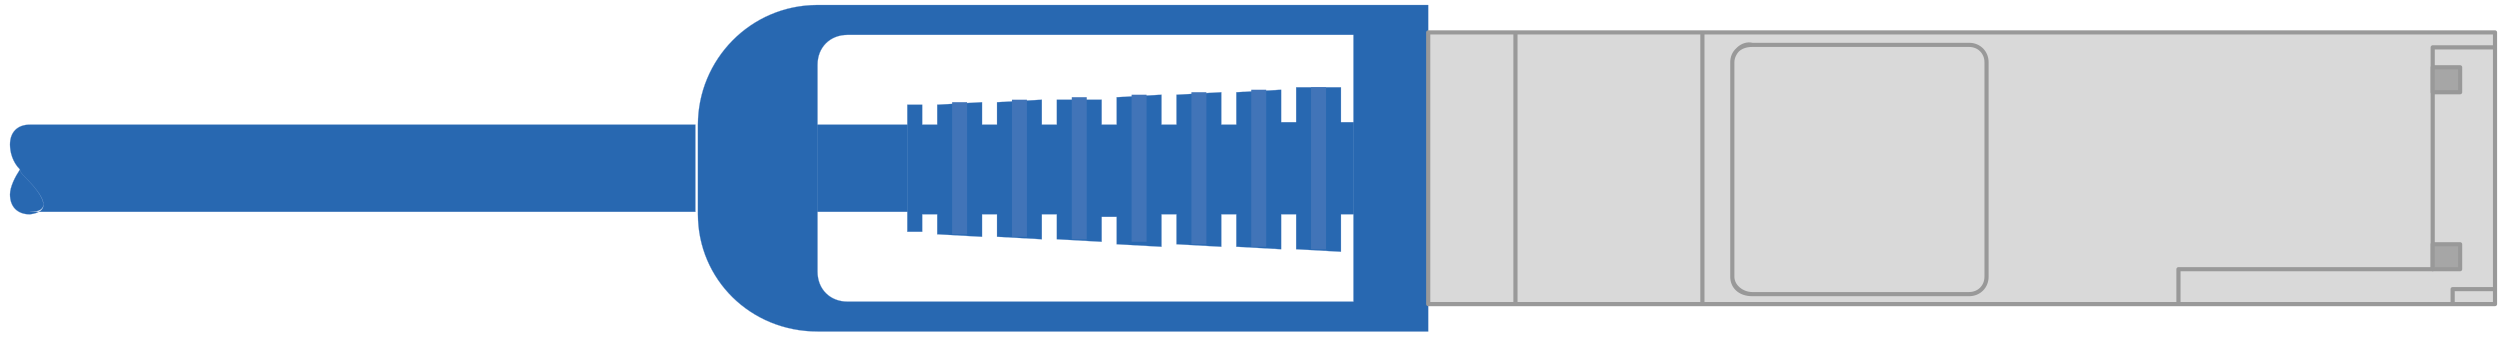
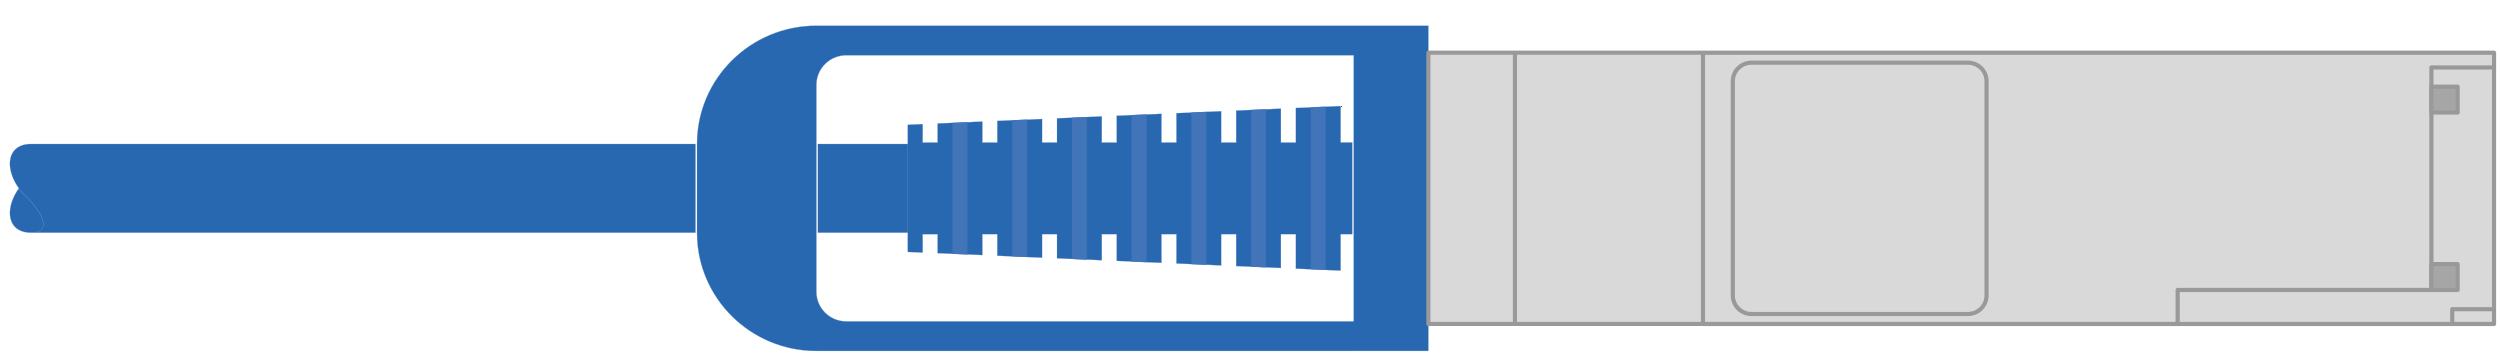
- <svg xmlns="http://www.w3.org/2000/svg" xmlns:xlink="http://www.w3.org/1999/xlink" version="1.1" id="Layer_1" x="0px" y="0px" viewBox="0 0 100.3 13.7" style="enable-background:new 0 0 100.3 13.7;" xml:space="preserve">
-   <style type="text/css">
- 	
- 		.st0{clip-path:url(#SVGID_00000139978239274463571490000007018751771795972738_);fill-rule:evenodd;clip-rule:evenodd;fill:#2868B1;}
- 	
- 		.st1{clip-path:url(#SVGID_00000139978239274463571490000007018751771795972738_);fill:none;stroke:#749DD2;stroke-width:9.269422e-03;stroke-linecap:round;stroke-linejoin:round;stroke-miterlimit:10;}
- 	
- 		.st2{clip-path:url(#SVGID_00000139978239274463571490000007018751771795972738_);fill-rule:evenodd;clip-rule:evenodd;fill:#4174B8;}
- 	
- 		.st3{clip-path:url(#SVGID_00000139978239274463571490000007018751771795972738_);fill-rule:evenodd;clip-rule:evenodd;fill:#D9D9D9;}
- 	
- 		.st4{clip-path:url(#SVGID_00000139978239274463571490000007018751771795972738_);fill:none;stroke:#999999;stroke-width:0.167;stroke-linecap:round;stroke-linejoin:round;stroke-miterlimit:10;}
- 	
- 		.st5{clip-path:url(#SVGID_00000139978239274463571490000007018751771795972738_);fill-rule:evenodd;clip-rule:evenodd;fill:#A6A6A6;}
- </style>
-   <g>
-     <defs>
-       <rect id="SVGID_1_" width="100.3" height="13.7" />
-     </defs>
-     <clipPath id="SVGID_00000073711681109222389720000004878163657512594598_">
-       <use xlink:href="#SVGID_1_" style="overflow:visible;" />
+ <svg xmlns="http://www.w3.org/2000/svg" id="a" width="1.75in" height=".25in" viewBox="0 0 126 18">
+   <defs>
+     <clipPath id="b">
+       <rect y="1" width="126" height="17.181" fill="none" stroke-width="0" />
    </clipPath>
-     <path style="clip-path:url(#SVGID_00000073711681109222389720000004878163657512594598_);fill-rule:evenodd;clip-rule:evenodd;fill:#2868B1;" d="   M0.8,6.8c-0.2,0.3-0.4,0.7-0.4,1c0,0.5,0.3,0.8,0.8,0.8C2,8.5,1.9,8,1,7.1C0.9,7,0.8,6.9,0.8,6.8z M27.9,8.5V5H1.2   C0.7,5,0.4,5.3,0.4,5.8c0,0.3,0.1,0.7,0.4,1C0.8,6.9,0.9,7,1,7.1C1.9,8,2,8.5,1.2,8.5H27.9z M32.8,8.5h3.6V5h-3.6V8.5z M37.6,9.4   l1.8,0.1V8.6H40v0.9l1.8,0.1V8.6h0.6v1l1.8,0.1v-1h0.6v1.1l1.8,0.1V8.6h0.6v1.2L49,9.9V8.6h0.6v1.3l1.8,0.1V8.6H52V10l1.8,0.1V8.6   h0.5V4.9h-0.5V3.5L52,3.5v1.4h-0.6V3.6l-1.8,0.1v1.3H49V3.7l-1.8,0.1v1.2h-0.6V3.8l-1.8,0.1v1.1h-0.6v-1L42.4,4v1h-0.6V4L40,4.1   v0.9h-0.6V4.1l-1.8,0.1v0.8H37V4.2l-0.6,0v5.1l0.6,0V8.6h0.6V9.4z M54.3,1.4v10.7H34c-0.7,0-1.2-0.5-1.2-1.2l0,0V2.6   c0-0.7,0.5-1.2,1.2-1.2H54.3z M54.3,13.3h3V0.2H32.8C30.1,0.2,28,2.4,28,5v3.6c0,2.6,2.1,4.7,4.8,4.7l0,0H54.3z" />
-     <path style="clip-path:url(#SVGID_00000073711681109222389720000004878163657512594598_);fill:none;stroke:#749DD2;stroke-width:9.269422e-03;stroke-linecap:round;stroke-linejoin:round;stroke-miterlimit:10;" d="   M0.8,6.8c-0.2,0.3-0.4,0.7-0.4,1c0,0.5,0.3,0.8,0.8,0.8C2,8.5,1.9,8,1,7.1C0.9,7,0.8,6.9,0.8,6.8z M27.9,8.5V5H1.2   C0.7,5,0.4,5.3,0.4,5.8c0,0.3,0.1,0.7,0.4,1C0.8,6.9,0.9,7,1,7.1C1.9,8,2,8.5,1.2,8.5H27.9z M32.8,8.5h3.6V5h-3.6V8.5z M37.6,9.4   l1.8,0.1V8.6H40v0.9l1.8,0.1V8.6h0.6v1l1.8,0.1v-1h0.6v1.1l1.8,0.1V8.6h0.6v1.2L49,9.9V8.6h0.6v1.3l1.8,0.1V8.6H52V10l1.8,0.1V8.6   h0.5V4.9h-0.5V3.5L52,3.5v1.4h-0.6V3.6l-1.8,0.1v1.3H49V3.7l-1.8,0.1v1.2h-0.6V3.8l-1.8,0.1v1.1h-0.6v-1L42.4,4v1h-0.6V4L40,4.1   v0.9h-0.6V4.1l-1.8,0.1v0.8H37V4.2l-0.6,0v5.1l0.6,0V8.6h0.6V9.4z M54.3,1.4v10.7H34c-0.7,0-1.2-0.5-1.2-1.2l0,0V2.6   c0-0.7,0.5-1.2,1.2-1.2H54.3z M54.3,13.3h3V0.2H32.8C30.1,0.2,28,2.4,28,5v3.6c0,2.6,2.1,4.7,4.8,4.7l0,0H54.3z" />
-     <path style="clip-path:url(#SVGID_00000073711681109222389720000004878163657512594598_);fill-rule:evenodd;clip-rule:evenodd;fill:#4174B8;" d="   M43,9.6l0.6,0V3.9l-0.6,0V9.6z M45.4,9.7l0.6,0V3.8l-0.6,0V9.7z M47.8,9.8l0.6,0V3.7l-0.6,0V9.8z M50.2,9.9l0.6,0V3.6l-0.6,0V9.9z    M52.6,10l0.6,0V3.5l-0.6,0V10z M38.2,9.4l0.6,0V4.1l-0.6,0V9.4z M40.6,9.5l0.6,0V4l-0.6,0V9.5z" />
-     <path style="clip-path:url(#SVGID_00000073711681109222389720000004878163657512594598_);fill-rule:evenodd;clip-rule:evenodd;fill:#D9D9D9;" d="   M60.8,1.3h-3.5v10.9h3.5V1.3z M60.8,1.3v10.9h7.5V1.3H60.8z M98.4,12.2h1.7v-0.6h-1.7V12.2z M98.4,12.2v-0.6h1.7V1.9h-2.5v8.9H87.4   v1.4H98.4z M69.5,2.5c0-0.4,0.3-0.7,0.8-0.7H79c0.4,0,0.7,0.3,0.7,0.7v8.6c0,0.4-0.3,0.7-0.7,0.7l0,0h-8.7c-0.4,0-0.8-0.3-0.8-0.7   V2.5z M87.4,12.2v-1.4h10.2V1.9h2.5V1.3H68.3v10.9H87.4z M69.5,2.5v8.6c0,0.4,0.3,0.7,0.8,0.7l0,0H79c0.4,0,0.7-0.3,0.7-0.7V2.5   c0-0.4-0.3-0.7-0.7-0.7h-8.7C69.9,1.7,69.5,2.1,69.5,2.5z" />
-     <path style="clip-path:url(#SVGID_00000073711681109222389720000004878163657512594598_);fill:none;stroke:#999999;stroke-width:0.167;stroke-linecap:round;stroke-linejoin:round;stroke-miterlimit:10;" d="   M60.8,1.3h-3.5v10.9h3.5V1.3z M60.8,1.3v10.9h7.5V1.3H60.8z M98.4,12.2h1.7v-0.6h-1.7V12.2z M98.4,12.2v-0.6h1.7V1.9h-2.5v8.9H87.4   v1.4H98.4z M69.5,2.5c0-0.4,0.3-0.7,0.8-0.7H79c0.4,0,0.7,0.3,0.7,0.7v8.6c0,0.4-0.3,0.7-0.7,0.7l0,0h-8.7c-0.4,0-0.8-0.3-0.8-0.7   V2.5z M87.4,12.2v-1.4h10.2V1.9h2.5V1.3H68.3v10.9H87.4z M69.5,2.5v8.6c0,0.4,0.3,0.7,0.8,0.7l0,0H79c0.4,0,0.7-0.3,0.7-0.7V2.5   c0-0.4-0.3-0.7-0.7-0.7h-8.7C69.9,1.7,69.5,2.1,69.5,2.5z" />
-     <rect x="97.6" y="2.7" style="clip-path:url(#SVGID_00000073711681109222389720000004878163657512594598_);fill-rule:evenodd;clip-rule:evenodd;fill:#A6A6A6;" width="1.1" height="1" />
-     <rect x="97.6" y="2.7" style="clip-path:url(#SVGID_00000073711681109222389720000004878163657512594598_);fill:none;stroke:#999999;stroke-width:0.167;stroke-linecap:round;stroke-linejoin:round;stroke-miterlimit:10;" width="1.1" height="1" />
-     <rect x="97.6" y="9.8" style="clip-path:url(#SVGID_00000073711681109222389720000004878163657512594598_);fill-rule:evenodd;clip-rule:evenodd;fill:#A6A6A6;" width="1.1" height="1" />
-     <rect x="97.6" y="9.8" style="clip-path:url(#SVGID_00000073711681109222389720000004878163657512594598_);fill:none;stroke:#999999;stroke-width:0.167;stroke-linecap:round;stroke-linejoin:round;stroke-miterlimit:10;" width="1.1" height="1" />
+   </defs>
+   <g clip-path="url(#b)">
+     <path d="M.953,9.491c-.3.417-.454.859-.454,1.239,0,.567.344.996,1.061.996.903,0,.856-.726-.262-1.833-.131-.13-.246-.265-.345-.403ZM35.053,11.727v-4.47H1.559c-.716,0-1.061.429-1.061.996,0,.38.154.822.454,1.239.099.138.214.273.345.403,1.117,1.106,1.164,1.833.262,1.833h33.494ZM41.222,11.727h4.529v-4.47h-4.529v4.47ZM47.255,12.76l2.257.097v-1.057h.752v1.089l2.257.098v-1.187h.752v1.219l2.258.098v-1.317h.751v1.349l2.256.098v-1.447h.754v1.479l2.256.098v-1.577h.754v1.609l2.256.098v-1.707h.754v1.74l2.256.098v-1.837h.586v-4.62h-.586v-1.837l-2.256.098v1.74h-.754v-1.707l-2.256.098v1.61h-.754v-1.577l-2.256.098v1.48h-.754v-1.447l-2.256.097v1.349h-.751v-1.317l-2.258.098v1.219h-.752v-1.187l-2.257.098v1.089h-.752v-1.057l-2.257.098v.959h-.752v-.927l-.752.033v6.408l.752.033v-.927h.752v.959ZM68.227,2.786v13.411h-25.576c-.831,0-1.504-.667-1.504-1.49h0V4.276c0-.823.674-1.49,1.504-1.49h25.576ZM68.227,17.687h3.763V1.296h-30.843c-3.324,0-6.018,2.669-6.018,5.961v4.47c0,3.292,2.694,5.961,6.018,5.961h27.08Z" fill="#2868b1" fill-rule="evenodd" stroke-width="0" />
+     <path d="M.953,9.491c-.3.417-.454.859-.454,1.239,0,.567.344.996,1.061.996.903,0,.856-.726-.262-1.833-.131-.13-.246-.265-.345-.403ZM35.053,11.727v-4.47H1.559c-.716,0-1.061.429-1.061.996,0,.38.154.822.454,1.239.099.138.214.273.345.403,1.117,1.106,1.164,1.833.262,1.833h33.494ZM41.222,11.727h4.529v-4.47h-4.529v4.47ZM47.255,12.76l2.257.097v-1.057h.752v1.089l2.257.098v-1.187h.752v1.219l2.258.098v-1.317h.751v1.349l2.256.098v-1.447h.754v1.479l2.256.098v-1.577h.754v1.609l2.256.098v-1.707h.754v1.74l2.256.098v-1.837h.586v-4.62h-.586v-1.837l-2.256.098v1.74h-.754v-1.707l-2.256.098v1.61h-.754v-1.577l-2.256.098v1.48h-.754v-1.447l-2.256.097v1.349h-.751v-1.317l-2.258.098v1.219h-.752v-1.187l-2.257.098v1.089h-.752v-1.057l-2.257.098v.959h-.752v-.927l-.752.033v6.408l.752.033v-.927h.752v.959ZM68.227,2.786v13.411h-25.576c-.831,0-1.504-.667-1.504-1.49h0V4.276c0-.823.674-1.49,1.504-1.49h25.576ZM68.227,17.687h3.763V1.296h-30.843c-3.324,0-6.018,2.669-6.018,5.961v4.47c0,3.292,2.694,5.961,6.018,5.961h27.08Z" fill="none" stroke="#749dd2" stroke-linecap="round" stroke-linejoin="round" stroke-width=".012" />
+     <path d="M54.026,13.053l.751.033v-7.188l-.751.033v7.123ZM57.033,13.183l.754.033v-7.448l-.754.033v7.383ZM60.043,13.313l.754.033v-7.709l-.754.033v7.644ZM63.052,13.443l.754.033v-7.969l-.754.033v7.904ZM66.061,13.573l.751.033V5.377l-.751.033v8.164ZM48.007,12.793l.752.033v-6.668l-.752.033v6.603ZM51.016,12.923l.752.033v-6.928l-.752.033v6.863Z" fill="#4174b8" fill-rule="evenodd" stroke-width="0" />
+     <path d="M76.353,2.655h-4.363v13.672h4.363V2.655ZM76.353,2.655v13.672h9.477V2.655h-9.477ZM123.593,16.328h2.107v-.745h-2.107v.745ZM123.593,16.328v-.745h2.107V3.401h-3.158v11.213h-12.789v1.714h13.84ZM87.334,4.09c0-.514.422-.931.942-.931h10.907c.52,0,.939.417.939.931v10.803c0,.514-.419.932-.939.932h-10.907c-.52,0-.942-.417-.942-.932V4.09ZM109.754,16.328v-1.714h12.789V3.401h3.158v-.745h-39.871v13.672h23.924ZM87.334,4.09v10.803c0,.514.422.932.942.932h10.907c.52,0,.939-.417.939-.932V4.09c0-.514-.419-.931-.939-.931h-10.907c-.52,0-.942.417-.942.931Z" fill="#d9d9d9" fill-rule="evenodd" stroke-width="0" />
+     <path d="M76.353,2.655h-4.363v13.672h4.363V2.655ZM76.353,2.655v13.672h9.477V2.655h-9.477ZM123.593,16.328h2.107v-.745h-2.107v.745ZM123.593,16.328v-.745h2.107V3.401h-3.158v11.213h-12.789v1.714h13.84ZM87.334,4.09c0-.514.422-.931.942-.931h10.907c.52,0,.939.417.939.931v10.803c0,.514-.419.932-.939.932h-10.907c-.52,0-.942-.417-.942-.932V4.09ZM109.754,16.328v-1.714h12.789V3.401h3.158v-.745h-39.871v13.672h23.924ZM87.334,4.09v10.803c0,.514.422.932.942.932h10.907c.52,0,.939-.417.939-.932V4.09c0-.514-.419-.931-.939-.931h-10.907c-.52,0-.942.417-.942.931Z" fill="none" stroke="#999" stroke-linecap="round" stroke-linejoin="round" stroke-width=".209" />
+     <rect x="122.542" y="4.369" width="1.323" height="1.304" fill="#a6a6a6" stroke-width="0" />
+     <rect x="122.542" y="4.369" width="1.323" height="1.304" fill="none" stroke="#999" stroke-linecap="round" stroke-linejoin="round" stroke-width=".209" />
+     <rect x="122.542" y="13.31" width="1.323" height="1.304" fill="#a6a6a6" stroke-width="0" />
+     <rect x="122.542" y="13.31" width="1.323" height="1.304" fill="none" stroke="#999" stroke-linecap="round" stroke-linejoin="round" stroke-width=".209" />
  </g>
</svg>
